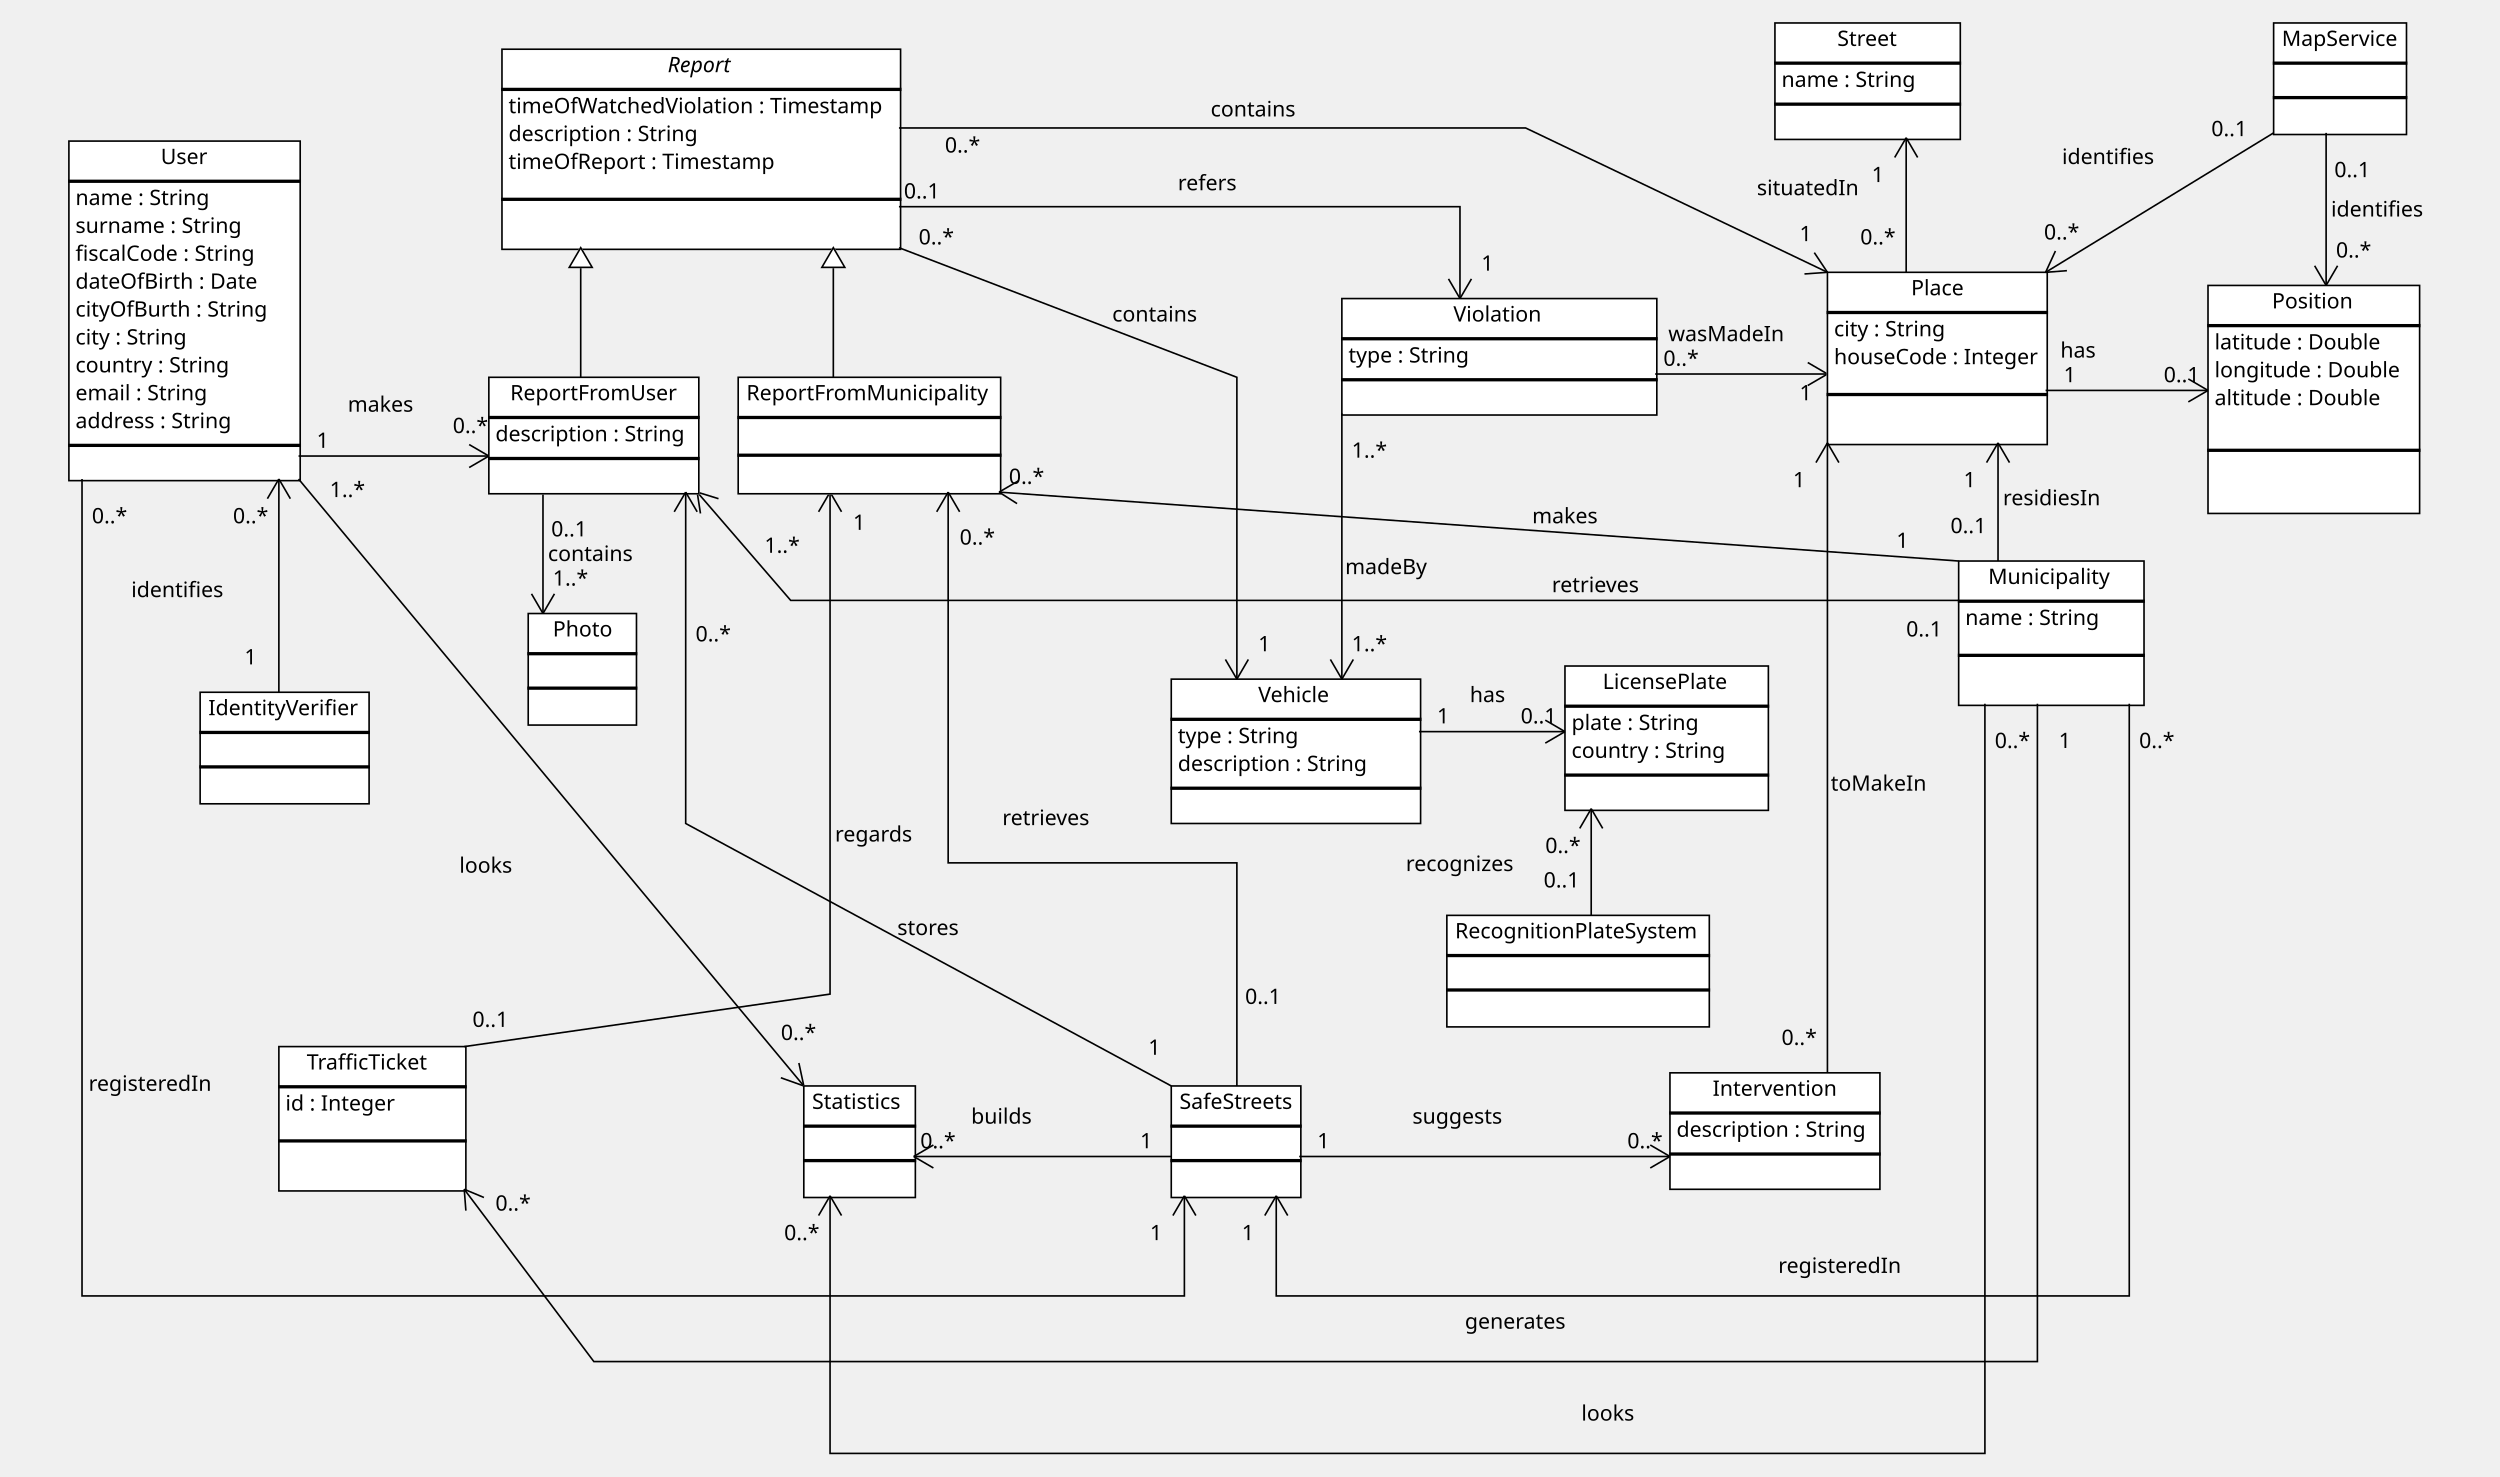
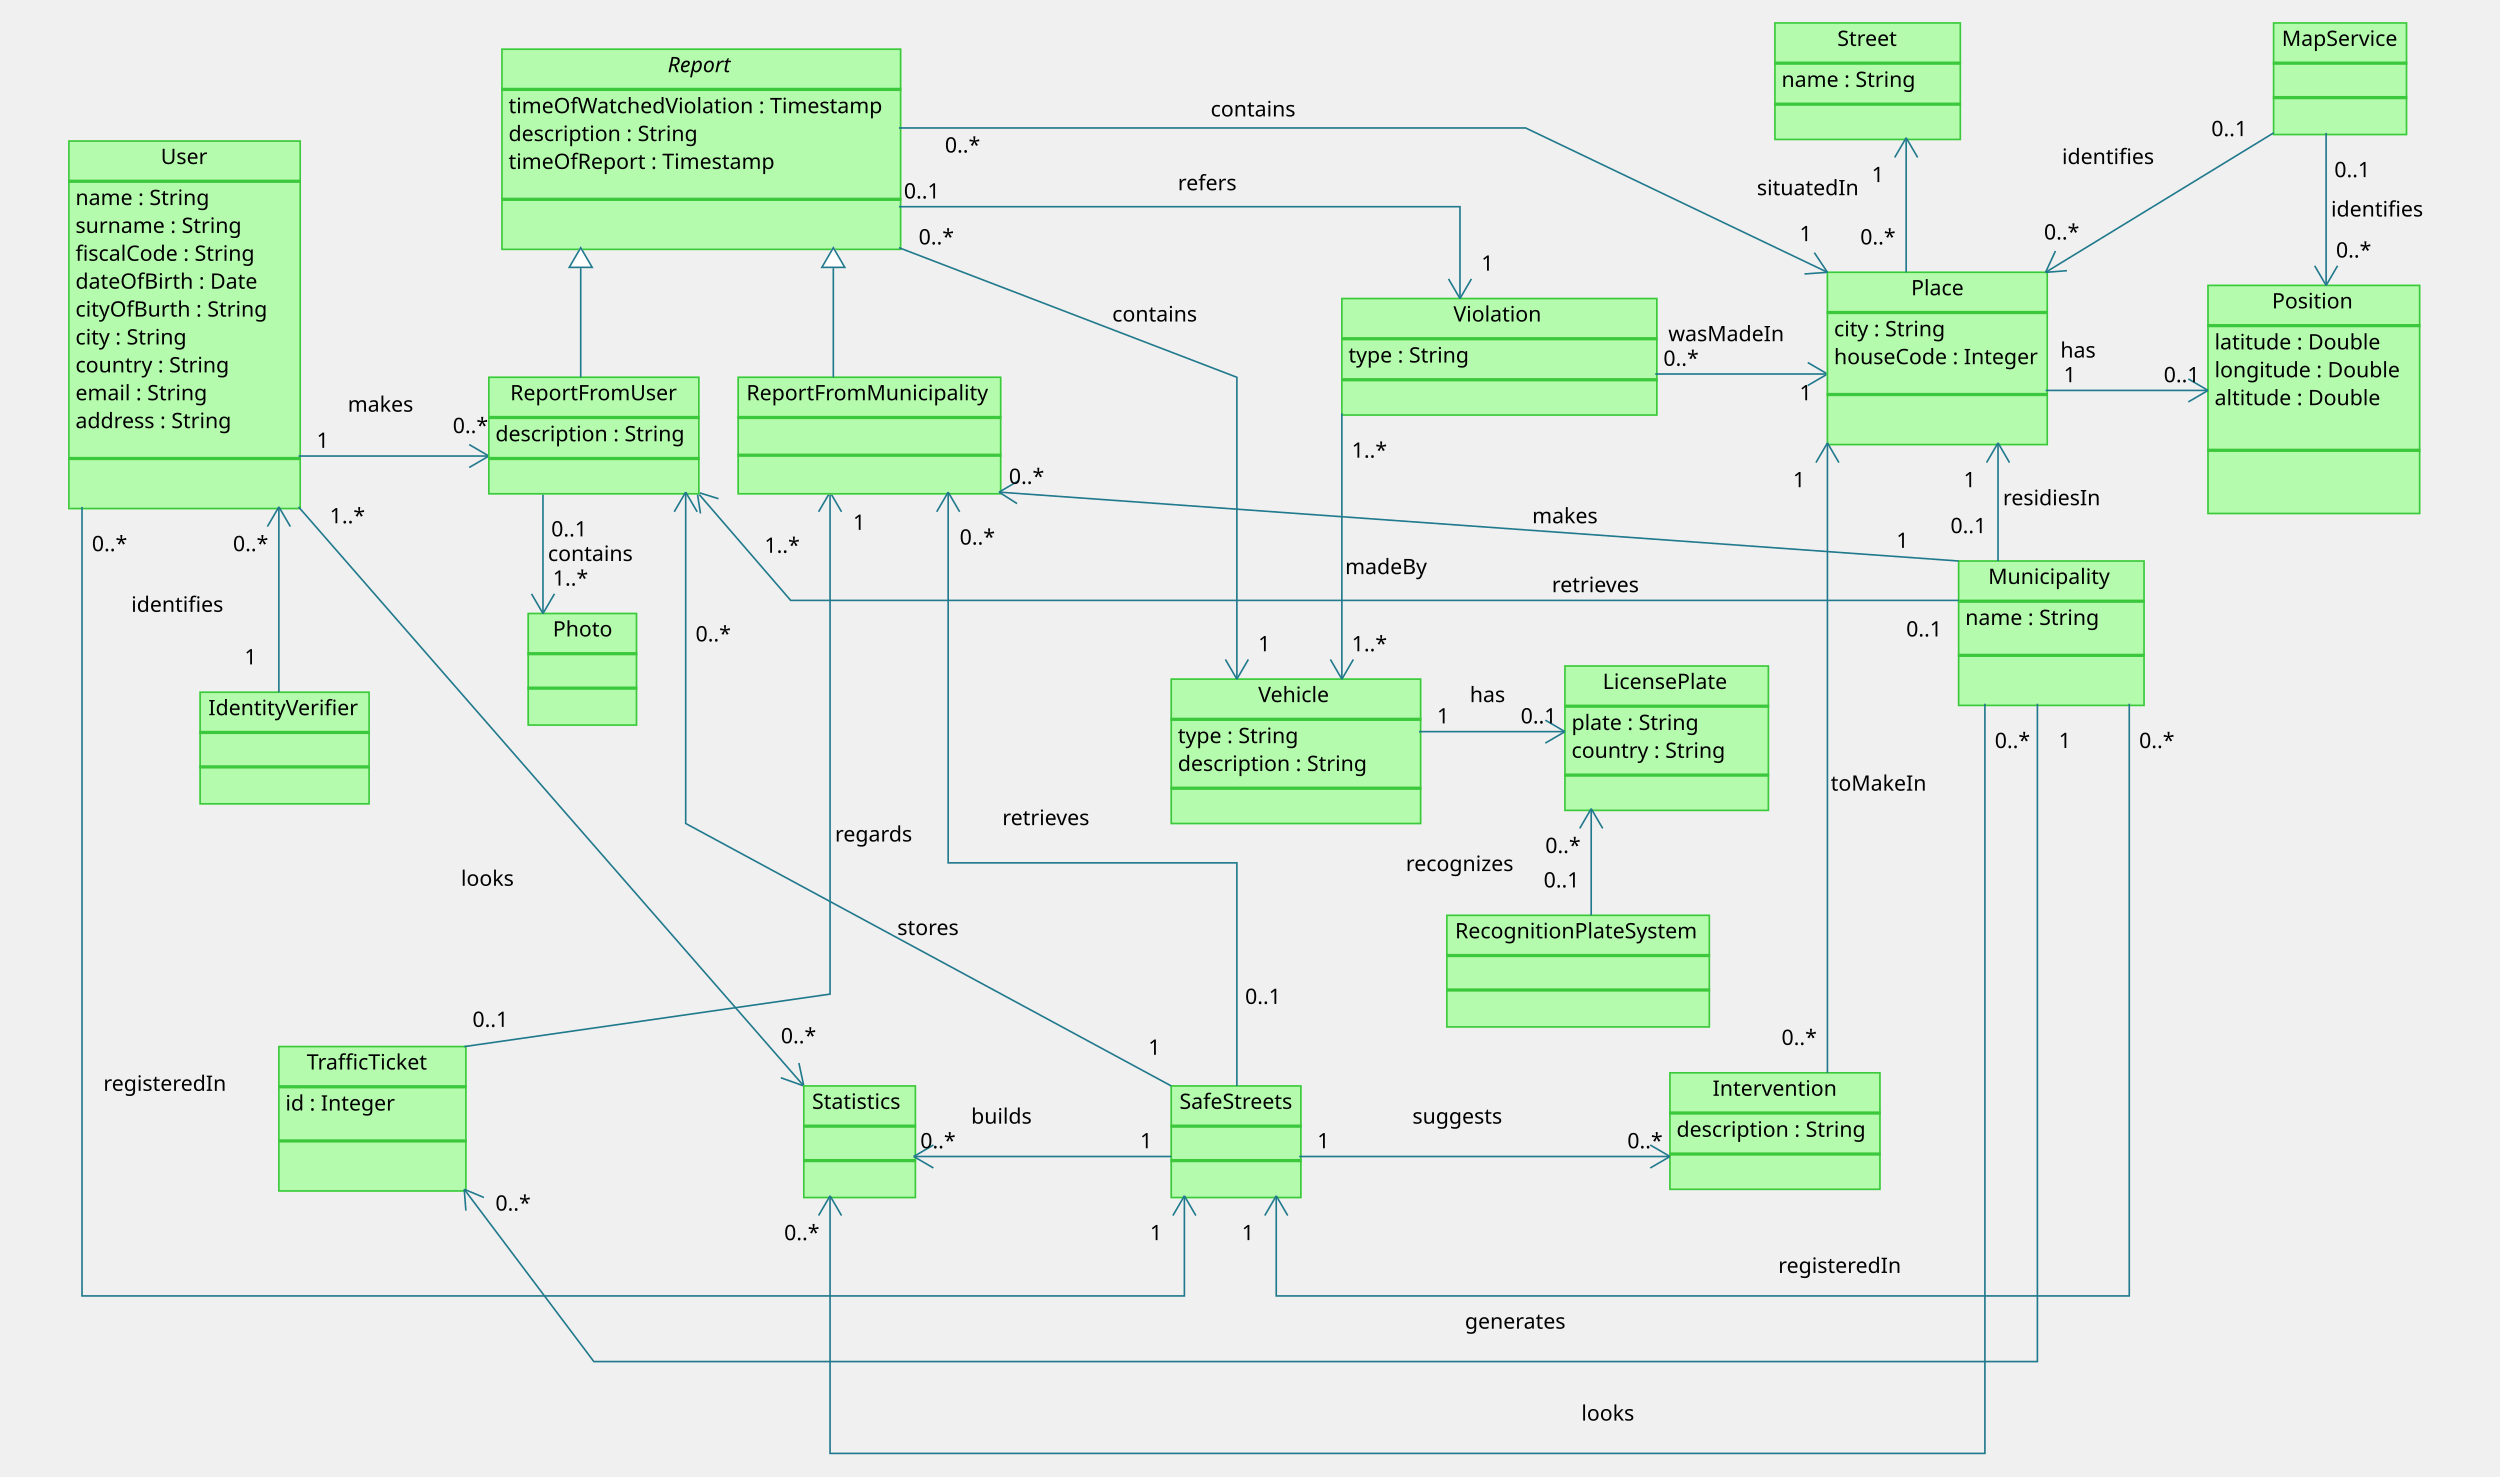
<svg xmlns="http://www.w3.org/2000/svg" height="900" version="1.1" width="1524">
-   <rect fill="#ffffff" height="207" stroke="#ffffff" stroke-width="1" width="141" x="42" y="86" />
-   <rect fill="none" height="207" stroke="#000000" stroke-width="1" width="141" x="42" y="86" />
+   <rect fill="#b5fbad" height="224" stroke="#b5fbad" stroke-width="1" width="141" x="42" y="86" />
+   <rect fill="none" height="224" stroke="#3cc83c" stroke-width="1" width="141" x="42" y="86" />
  <text font-family="Lucida Grande" font-size="13" x="98" y="100">
User</text>
-   <rect fill="#000000" height="1" stroke="#000000" stroke-width="1" width="141" x="42" y="110" />
+   <rect fill="#3cc83c" height="1" stroke="#3cc83c" stroke-width="1" width="141" x="42" y="110" />
  <text font-family="Lucida Grande" font-size="13" x="46" y="125">
name : String</text>
  <text font-family="Lucida Grande" font-size="13" x="46" y="142">
surname : String</text>
  <text font-family="Lucida Grande" font-size="13" x="46" y="159">
fiscalCode : String</text>
  <text font-family="Lucida Grande" font-size="13" x="46" y="176">
dateOfBirth : Date</text>
  <text font-family="Lucida Grande" font-size="13" x="46" y="193">
cityOfBurth : String</text>
  <text font-family="Lucida Grande" font-size="13" x="46" y="210">
city : String</text>
  <text font-family="Lucida Grande" font-size="13" x="46" y="227">
country : String</text>
  <text font-family="Lucida Grande" font-size="13" x="46" y="244">
email : String</text>
  <text font-family="Lucida Grande" font-size="13" x="46" y="261">
address : String</text>
-   <rect fill="#000000" height="1" stroke="#000000" stroke-width="1" width="141" x="42" y="271" />
-   <rect fill="#ffffff" height="71" stroke="#ffffff" stroke-width="1" width="192" x="818" y="182" />
-   <rect fill="none" height="71" stroke="#000000" stroke-width="1" width="192" x="818" y="182" />
+   <rect fill="#3cc83c" height="1" stroke="#3cc83c" stroke-width="1" width="141" x="42" y="279" />
+   <rect fill="#b5fbad" height="71" stroke="#b5fbad" stroke-width="1" width="192" x="818" y="182" />
+   <rect fill="none" height="71" stroke="#3cc83c" stroke-width="1" width="192" x="818" y="182" />
  <text font-family="Lucida Grande" font-size="13" x="886" y="196">
Violation</text>
-   <rect fill="#000000" height="1" stroke="#000000" stroke-width="1" width="192" x="818" y="206" />
+   <rect fill="#3cc83c" height="1" stroke="#3cc83c" stroke-width="1" width="192" x="818" y="206" />
  <text font-family="Lucida Grande" font-size="13" x="822" y="221">
type : String</text>
-   <rect fill="#000000" height="1" stroke="#000000" stroke-width="1" width="192" x="818" y="231" />
-   <rect fill="#ffffff" height="68" stroke="#ffffff" stroke-width="1" width="66" x="322" y="374" />
-   <rect fill="none" height="68" stroke="#000000" stroke-width="1" width="66" x="322" y="374" />
+   <rect fill="#3cc83c" height="1" stroke="#3cc83c" stroke-width="1" width="192" x="818" y="231" />
+   <rect fill="#b5fbad" height="68" stroke="#b5fbad" stroke-width="1" width="66" x="322" y="374" />
+   <rect fill="none" height="68" stroke="#3cc83c" stroke-width="1" width="66" x="322" y="374" />
  <text font-family="Lucida Grande" font-size="13" x="337" y="388">
Photo</text>
-   <rect fill="#000000" height="1" stroke="#000000" stroke-width="1" width="66" x="322" y="398" />
-   <rect fill="#000000" height="1" stroke="#000000" stroke-width="1" width="66" x="322" y="419" />
-   <rect fill="#ffffff" height="139" stroke="#ffffff" stroke-width="1" width="129" x="1346" y="174" />
-   <rect fill="none" height="139" stroke="#000000" stroke-width="1" width="129" x="1346" y="174" />
+   <rect fill="#3cc83c" height="1" stroke="#3cc83c" stroke-width="1" width="66" x="322" y="398" />
+   <rect fill="#3cc83c" height="1" stroke="#3cc83c" stroke-width="1" width="66" x="322" y="419" />
+   <rect fill="#b5fbad" height="139" stroke="#b5fbad" stroke-width="1" width="129" x="1346" y="174" />
+   <rect fill="none" height="139" stroke="#3cc83c" stroke-width="1" width="129" x="1346" y="174" />
  <text font-family="Lucida Grande" font-size="13" x="1385" y="188">
Position</text>
-   <rect fill="#000000" height="1" stroke="#000000" stroke-width="1" width="129" x="1346" y="198" />
+   <rect fill="#3cc83c" height="1" stroke="#3cc83c" stroke-width="1" width="129" x="1346" y="198" />
  <text font-family="Lucida Grande" font-size="13" x="1350" y="213">
latitude : Double</text>
  <text font-family="Lucida Grande" font-size="13" x="1350" y="230">
longitude : Double</text>
  <text font-family="Lucida Grande" font-size="13" x="1350" y="247">
altitude : Double</text>
-   <rect fill="#000000" height="1" stroke="#000000" stroke-width="1" width="129" x="1346" y="274" />
-   <polyline fill="none" points="1009,228 1114,228" stroke="#000000" stroke-width="1" />
-   <line fill="#000000" stroke="#000000" stroke-width="1" x1="1102" x2="1114" y1="235" y2="228" />
-   <line fill="#000000" stroke="#000000" stroke-width="1" x1="1102" x2="1114" y1="221" y2="228" />
+   <rect fill="#3cc83c" height="1" stroke="#3cc83c" stroke-width="1" width="129" x="1346" y="274" />
+   <polyline fill="none" points="1009,228 1114,228" stroke="#20798c" stroke-width="1" />
+   <line fill="#20798c" stroke="#20798c" stroke-width="1" x1="1102" x2="1114" y1="235" y2="228" />
+   <line fill="#20798c" stroke="#20798c" stroke-width="1" x1="1102" x2="1114" y1="221" y2="228" />
  <text font-family="Lucida Grande" font-size="13" x="1017" y="208">
wasMadeIn</text>
  <text font-family="Lucida Grande" font-size="13" x="1014" y="223">
0..*</text>
  <text font-family="Lucida Grande" font-size="13" x="1097" y="244">
1</text>
-   <rect fill="#ffffff" height="88" stroke="#ffffff" stroke-width="1" width="152" x="714" y="414" />
-   <rect fill="none" height="88" stroke="#000000" stroke-width="1" width="152" x="714" y="414" />
+   <rect fill="#b5fbad" height="88" stroke="#b5fbad" stroke-width="1" width="152" x="714" y="414" />
+   <rect fill="none" height="88" stroke="#3cc83c" stroke-width="1" width="152" x="714" y="414" />
  <text font-family="Lucida Grande" font-size="13" x="767" y="428">
Vehicle</text>
-   <rect fill="#000000" height="1" stroke="#000000" stroke-width="1" width="152" x="714" y="438" />
+   <rect fill="#3cc83c" height="1" stroke="#3cc83c" stroke-width="1" width="152" x="714" y="438" />
  <text font-family="Lucida Grande" font-size="13" x="718" y="453">
type : String</text>
  <text font-family="Lucida Grande" font-size="13" x="718" y="470">
description : String</text>
-   <rect fill="#000000" height="1" stroke="#000000" stroke-width="1" width="152" x="714" y="480" />
-   <rect fill="#ffffff" height="105" stroke="#ffffff" stroke-width="1" width="134" x="1114" y="166" />
-   <rect fill="none" height="105" stroke="#000000" stroke-width="1" width="134" x="1114" y="166" />
+   <rect fill="#3cc83c" height="1" stroke="#3cc83c" stroke-width="1" width="152" x="714" y="480" />
+   <rect fill="#b5fbad" height="105" stroke="#b5fbad" stroke-width="1" width="134" x="1114" y="166" />
+   <rect fill="none" height="105" stroke="#3cc83c" stroke-width="1" width="134" x="1114" y="166" />
  <text font-family="Lucida Grande" font-size="13" x="1165" y="180">
Place</text>
-   <rect fill="#000000" height="1" stroke="#000000" stroke-width="1" width="134" x="1114" y="190" />
+   <rect fill="#3cc83c" height="1" stroke="#3cc83c" stroke-width="1" width="134" x="1114" y="190" />
  <text font-family="Lucida Grande" font-size="13" x="1118" y="205">
city : String</text>
  <text font-family="Lucida Grande" font-size="13" x="1118" y="222">
houseCode : Integer</text>
-   <rect fill="#000000" height="1" stroke="#000000" stroke-width="1" width="134" x="1114" y="240" />
-   <polyline fill="none" points="1247,238 1346,238" stroke="#000000" stroke-width="1" />
-   <line fill="#000000" stroke="#000000" stroke-width="1" x1="1334" x2="1346" y1="245" y2="238" />
-   <line fill="#000000" stroke="#000000" stroke-width="1" x1="1334" x2="1346" y1="231" y2="238" />
+   <rect fill="#3cc83c" height="1" stroke="#3cc83c" stroke-width="1" width="134" x="1114" y="240" />
+   <polyline fill="none" points="1247,238 1346,238" stroke="#20798c" stroke-width="1" />
+   <line fill="#20798c" stroke="#20798c" stroke-width="1" x1="1334" x2="1346" y1="245" y2="238" />
+   <line fill="#20798c" stroke="#20798c" stroke-width="1" x1="1334" x2="1346" y1="231" y2="238" />
  <text font-family="Lucida Grande" font-size="13" x="1256" y="218">
has</text>
  <text font-family="Lucida Grande" font-size="13" x="1258" y="233">
1</text>
  <text font-family="Lucida Grande" font-size="13" x="1319" y="233">
0..1</text>
-   <polyline fill="none" points="818,252 818,414" stroke="#000000" stroke-width="1" />
-   <line fill="#000000" stroke="#000000" stroke-width="1" x1="811" x2="818" y1="402" y2="414" />
-   <line fill="#000000" stroke="#000000" stroke-width="1" x1="825" x2="818" y1="402" y2="414" />
+   <polyline fill="none" points="818,252 818,414" stroke="#20798c" stroke-width="1" />
+   <line fill="#20798c" stroke="#20798c" stroke-width="1" x1="811" x2="818" y1="402" y2="414" />
+   <line fill="#20798c" stroke="#20798c" stroke-width="1" x1="825" x2="818" y1="402" y2="414" />
  <text font-family="Lucida Grande" font-size="13" x="820" y="350">
madeBy</text>
  <text font-family="Lucida Grande" font-size="13" x="824" y="279">
1..*</text>
  <text font-family="Lucida Grande" font-size="13" x="824" y="397">
1..*</text>
-   <rect fill="#ffffff" height="88" stroke="#ffffff" stroke-width="1" width="124" x="954" y="406" />
-   <rect fill="none" height="88" stroke="#000000" stroke-width="1" width="124" x="954" y="406" />
+   <rect fill="#b5fbad" height="88" stroke="#b5fbad" stroke-width="1" width="124" x="954" y="406" />
+   <rect fill="none" height="88" stroke="#3cc83c" stroke-width="1" width="124" x="954" y="406" />
  <text font-family="Lucida Grande" font-size="13" x="977" y="420">
LicensePlate</text>
-   <rect fill="#000000" height="1" stroke="#000000" stroke-width="1" width="124" x="954" y="430" />
+   <rect fill="#3cc83c" height="1" stroke="#3cc83c" stroke-width="1" width="124" x="954" y="430" />
  <text font-family="Lucida Grande" font-size="13" x="958" y="445">
plate : String</text>
  <text font-family="Lucida Grande" font-size="13" x="958" y="462">
country : String</text>
-   <rect fill="#000000" height="1" stroke="#000000" stroke-width="1" width="124" x="954" y="472" />
-   <polyline fill="none" points="865,446 954,446" stroke="#000000" stroke-width="1" />
-   <line fill="#000000" stroke="#000000" stroke-width="1" x1="942" x2="954" y1="453" y2="446" />
-   <line fill="#000000" stroke="#000000" stroke-width="1" x1="942" x2="954" y1="439" y2="446" />
+   <rect fill="#3cc83c" height="1" stroke="#3cc83c" stroke-width="1" width="124" x="954" y="472" />
+   <polyline fill="none" points="865,446 954,446" stroke="#20798c" stroke-width="1" />
+   <line fill="#20798c" stroke="#20798c" stroke-width="1" x1="942" x2="954" y1="453" y2="446" />
+   <line fill="#20798c" stroke="#20798c" stroke-width="1" x1="942" x2="954" y1="439" y2="446" />
  <text font-family="Lucida Grande" font-size="13" x="896" y="428">
has</text>
  <text font-family="Lucida Grande" font-size="13" x="876" y="441">
1</text>
  <text font-family="Lucida Grande" font-size="13" x="927" y="441">
0..1</text>
-   <rect fill="#ffffff" height="71" stroke="#ffffff" stroke-width="1" width="113" x="1082" y="14" />
-   <rect fill="none" height="71" stroke="#000000" stroke-width="1" width="113" x="1082" y="14" />
+   <rect fill="#b5fbad" height="71" stroke="#b5fbad" stroke-width="1" width="113" x="1082" y="14" />
+   <rect fill="none" height="71" stroke="#3cc83c" stroke-width="1" width="113" x="1082" y="14" />
  <text font-family="Lucida Grande" font-size="13" x="1120" y="28">
Street</text>
-   <rect fill="#000000" height="1" stroke="#000000" stroke-width="1" width="113" x="1082" y="38" />
+   <rect fill="#3cc83c" height="1" stroke="#3cc83c" stroke-width="1" width="113" x="1082" y="38" />
  <text font-family="Lucida Grande" font-size="13" x="1086" y="53">
name : String</text>
-   <rect fill="#000000" height="1" stroke="#000000" stroke-width="1" width="113" x="1082" y="63" />
-   <polyline fill="none" points="1162,166 1162,84" stroke="#000000" stroke-width="1" />
-   <line fill="#000000" stroke="#000000" stroke-width="1" x1="1169" x2="1162" y1="96" y2="84" />
-   <line fill="#000000" stroke="#000000" stroke-width="1" x1="1155" x2="1162" y1="96" y2="84" />
+   <rect fill="#3cc83c" height="1" stroke="#3cc83c" stroke-width="1" width="113" x="1082" y="63" />
+   <polyline fill="none" points="1162,166 1162,84" stroke="#20798c" stroke-width="1" />
+   <line fill="#20798c" stroke="#20798c" stroke-width="1" x1="1169" x2="1162" y1="96" y2="84" />
+   <line fill="#20798c" stroke="#20798c" stroke-width="1" x1="1155" x2="1162" y1="96" y2="84" />
  <text font-family="Lucida Grande" font-size="13" x="1071" y="119">
situatedIn</text>
  <text font-family="Lucida Grande" font-size="13" x="1134" y="149">
0..*</text>
  <text font-family="Lucida Grande" font-size="13" x="1141" y="111">
1</text>
-   <polyline fill="none" points="490,662 182,292" stroke="#000000" stroke-width="1" />
-   <line fill="#000000" stroke="#000000" stroke-width="1" x1="476" x2="490" y1="657" y2="662" />
-   <line fill="#000000" stroke="#000000" stroke-width="1" x1="487" x2="490" y1="648" y2="662" />
-   <text font-family="Lucida Grande" font-size="13" x="280" y="532">
+   <polyline fill="none" points="490,662 182,309" stroke="#20798c" stroke-width="1" />
+   <line fill="#20798c" stroke="#20798c" stroke-width="1" x1="476" x2="490" y1="657" y2="662" />
+   <line fill="#20798c" stroke="#20798c" stroke-width="1" x1="487" x2="490" y1="648" y2="662" />
+   <text font-family="Lucida Grande" font-size="13" x="281" y="540">
looks</text>
-   <text font-family="Lucida Grande" font-size="13" x="476" y="634">
- 0..*</text>
-   <text font-family="Lucida Grande" font-size="13" x="201" y="303">
+   <text font-family="Lucida Grande" font-size="13" x="476" y="636">
+ 0..*</text>
+   <text font-family="Lucida Grande" font-size="13" x="201" y="319">
1..*</text>
-   <rect fill="#ffffff" height="88" stroke="#ffffff" stroke-width="1" width="113" x="1194" y="342" />
-   <rect fill="none" height="88" stroke="#000000" stroke-width="1" width="113" x="1194" y="342" />
+   <rect fill="#b5fbad" height="88" stroke="#b5fbad" stroke-width="1" width="113" x="1194" y="342" />
+   <rect fill="none" height="88" stroke="#3cc83c" stroke-width="1" width="113" x="1194" y="342" />
  <text font-family="Lucida Grande" font-size="13" x="1212" y="356">
Municipality</text>
-   <rect fill="#000000" height="1" stroke="#000000" stroke-width="1" width="113" x="1194" y="366" />
+   <rect fill="#3cc83c" height="1" stroke="#3cc83c" stroke-width="1" width="113" x="1194" y="366" />
  <text font-family="Lucida Grande" font-size="13" x="1198" y="381">
name : String</text>
-   <rect fill="#000000" height="1" stroke="#000000" stroke-width="1" width="113" x="1194" y="399" />
-   <polyline fill="none" points="1218,342 1218,270" stroke="#000000" stroke-width="1" />
-   <line fill="#000000" stroke="#000000" stroke-width="1" x1="1225" x2="1218" y1="282" y2="270" />
-   <line fill="#000000" stroke="#000000" stroke-width="1" x1="1211" x2="1218" y1="282" y2="270" />
+   <rect fill="#3cc83c" height="1" stroke="#3cc83c" stroke-width="1" width="113" x="1194" y="399" />
+   <polyline fill="none" points="1218,342 1218,270" stroke="#20798c" stroke-width="1" />
+   <line fill="#20798c" stroke="#20798c" stroke-width="1" x1="1225" x2="1218" y1="282" y2="270" />
+   <line fill="#20798c" stroke="#20798c" stroke-width="1" x1="1211" x2="1218" y1="282" y2="270" />
  <text font-family="Lucida Grande" font-size="13" x="1221" y="308">
residiesIn</text>
  <text font-family="Lucida Grande" font-size="13" x="1189" y="325">
0..1</text>
  <text font-family="Lucida Grande" font-size="13" x="1197" y="297">
1</text>
-   <rect fill="#ffffff" height="68" stroke="#ffffff" stroke-width="1" width="79" x="714" y="662" />
-   <rect fill="none" height="68" stroke="#000000" stroke-width="1" width="79" x="714" y="662" />
+   <rect fill="#b5fbad" height="68" stroke="#b5fbad" stroke-width="1" width="79" x="714" y="662" />
+   <rect fill="none" height="68" stroke="#3cc83c" stroke-width="1" width="79" x="714" y="662" />
  <text font-family="Lucida Grande" font-size="13" x="719" y="676">
SafeStreets</text>
-   <rect fill="#000000" height="1" stroke="#000000" stroke-width="1" width="79" x="714" y="686" />
-   <rect fill="#000000" height="1" stroke="#000000" stroke-width="1" width="79" x="714" y="707" />
-   <rect fill="#ffffff" height="71" stroke="#ffffff" stroke-width="1" width="128" x="1018" y="654" />
-   <rect fill="none" height="71" stroke="#000000" stroke-width="1" width="128" x="1018" y="654" />
+   <rect fill="#3cc83c" height="1" stroke="#3cc83c" stroke-width="1" width="79" x="714" y="686" />
+   <rect fill="#3cc83c" height="1" stroke="#3cc83c" stroke-width="1" width="79" x="714" y="707" />
+   <rect fill="#b5fbad" height="71" stroke="#b5fbad" stroke-width="1" width="128" x="1018" y="654" />
+   <rect fill="none" height="71" stroke="#3cc83c" stroke-width="1" width="128" x="1018" y="654" />
  <text font-family="Lucida Grande" font-size="13" x="1044" y="668">
Intervention</text>
-   <rect fill="#000000" height="1" stroke="#000000" stroke-width="1" width="128" x="1018" y="678" />
+   <rect fill="#3cc83c" height="1" stroke="#3cc83c" stroke-width="1" width="128" x="1018" y="678" />
  <text font-family="Lucida Grande" font-size="13" x="1022" y="693">
description : String</text>
-   <rect fill="#000000" height="1" stroke="#000000" stroke-width="1" width="128" x="1018" y="703" />
-   <polyline fill="none" points="1114,654 1114,270" stroke="#000000" stroke-width="1" />
-   <line fill="#000000" stroke="#000000" stroke-width="1" x1="1121" x2="1114" y1="282" y2="270" />
-   <line fill="#000000" stroke="#000000" stroke-width="1" x1="1107" x2="1114" y1="282" y2="270" />
+   <rect fill="#3cc83c" height="1" stroke="#3cc83c" stroke-width="1" width="128" x="1018" y="703" />
+   <polyline fill="none" points="1114,654 1114,270" stroke="#20798c" stroke-width="1" />
+   <line fill="#20798c" stroke="#20798c" stroke-width="1" x1="1121" x2="1114" y1="282" y2="270" />
+   <line fill="#20798c" stroke="#20798c" stroke-width="1" x1="1107" x2="1114" y1="282" y2="270" />
  <text font-family="Lucida Grande" font-size="13" x="1116" y="482">
toMakeIn</text>
  <text font-family="Lucida Grande" font-size="13" x="1086" y="637">
0..*</text>
  <text font-family="Lucida Grande" font-size="13" x="1093" y="297">
1</text>
-   <polyline fill="none" points="792,705 1018,705" stroke="#000000" stroke-width="1" />
-   <line fill="#000000" stroke="#000000" stroke-width="1" x1="1006" x2="1018" y1="712" y2="705" />
-   <line fill="#000000" stroke="#000000" stroke-width="1" x1="1006" x2="1018" y1="698" y2="705" />
+   <polyline fill="none" points="792,705 1018,705" stroke="#20798c" stroke-width="1" />
+   <line fill="#20798c" stroke="#20798c" stroke-width="1" x1="1006" x2="1018" y1="712" y2="705" />
+   <line fill="#20798c" stroke="#20798c" stroke-width="1" x1="1006" x2="1018" y1="698" y2="705" />
  <text font-family="Lucida Grande" font-size="13" x="861" y="685">
suggests</text>
  <text font-family="Lucida Grande" font-size="13" x="803" y="700">
1</text>
  <text font-family="Lucida Grande" font-size="13" x="992" y="700">
0..*</text>
-   <rect fill="#ffffff" height="88" stroke="#ffffff" stroke-width="1" width="114" x="170" y="638" />
-   <rect fill="none" height="88" stroke="#000000" stroke-width="1" width="114" x="170" y="638" />
+   <rect fill="#b5fbad" height="88" stroke="#b5fbad" stroke-width="1" width="114" x="170" y="638" />
+   <rect fill="none" height="88" stroke="#3cc83c" stroke-width="1" width="114" x="170" y="638" />
  <text font-family="Lucida Grande" font-size="13" x="187" y="652">
TrafficTicket</text>
-   <rect fill="#000000" height="1" stroke="#000000" stroke-width="1" width="114" x="170" y="662" />
+   <rect fill="#3cc83c" height="1" stroke="#3cc83c" stroke-width="1" width="114" x="170" y="662" />
  <text font-family="Lucida Grande" font-size="13" x="174" y="677">
id : Integer</text>
-   <rect fill="#000000" height="1" stroke="#000000" stroke-width="1" width="114" x="170" y="695" />
-   <polyline fill="none" points="1242,429 1242,830 362,830 283,725" stroke="#000000" stroke-width="1" />
-   <line fill="#000000" stroke="#000000" stroke-width="1" x1="295" x2="283" y1="730" y2="725" />
-   <line fill="#000000" stroke="#000000" stroke-width="1" x1="284" x2="283" y1="738" y2="725" />
+   <rect fill="#3cc83c" height="1" stroke="#3cc83c" stroke-width="1" width="114" x="170" y="695" />
+   <polyline fill="none" points="1242,429 1242,830 362,830 283,725" stroke="#20798c" stroke-width="1" />
+   <line fill="#20798c" stroke="#20798c" stroke-width="1" x1="295" x2="283" y1="730" y2="725" />
+   <line fill="#20798c" stroke="#20798c" stroke-width="1" x1="284" x2="283" y1="738" y2="725" />
  <text font-family="Lucida Grande" font-size="13" x="893" y="810">
generates</text>
  <text font-family="Lucida Grande" font-size="13" x="1255" y="456">
1</text>
  <text font-family="Lucida Grande" font-size="13" x="302" y="738">
0..*</text>
-   <polyline fill="none" points="283,638 506,606 506,300" stroke="#000000" stroke-width="1" />
-   <line fill="#000000" stroke="#000000" stroke-width="1" x1="513" x2="506" y1="312" y2="300" />
-   <line fill="#000000" stroke="#000000" stroke-width="1" x1="499" x2="506" y1="312" y2="300" />
+   <polyline fill="none" points="283,638 506,606 506,300" stroke="#20798c" stroke-width="1" />
+   <line fill="#20798c" stroke="#20798c" stroke-width="1" x1="513" x2="506" y1="312" y2="300" />
+   <line fill="#20798c" stroke="#20798c" stroke-width="1" x1="499" x2="506" y1="312" y2="300" />
  <text font-family="Lucida Grande" font-size="13" x="509" y="513">
regards</text>
  <text font-family="Lucida Grande" font-size="13" x="288" y="626">
0..1</text>
  <text font-family="Lucida Grande" font-size="13" x="520" y="323">
1</text>
-   <rect fill="#ffffff" height="68" stroke="#ffffff" stroke-width="1" width="68" x="490" y="662" />
-   <rect fill="none" height="68" stroke="#000000" stroke-width="1" width="68" x="490" y="662" />
+   <rect fill="#b5fbad" height="68" stroke="#b5fbad" stroke-width="1" width="68" x="490" y="662" />
+   <rect fill="none" height="68" stroke="#3cc83c" stroke-width="1" width="68" x="490" y="662" />
  <text font-family="Lucida Grande" font-size="13" x="495" y="676">
Statistics</text>
-   <rect fill="#000000" height="1" stroke="#000000" stroke-width="1" width="68" x="490" y="686" />
-   <rect fill="#000000" height="1" stroke="#000000" stroke-width="1" width="68" x="490" y="707" />
-   <polyline fill="none" points="714,705 557,705" stroke="#000000" stroke-width="1" />
-   <line fill="#000000" stroke="#000000" stroke-width="1" x1="569" x2="557" y1="698" y2="705" />
-   <line fill="#000000" stroke="#000000" stroke-width="1" x1="569" x2="557" y1="712" y2="705" />
+   <rect fill="#3cc83c" height="1" stroke="#3cc83c" stroke-width="1" width="68" x="490" y="686" />
+   <rect fill="#3cc83c" height="1" stroke="#3cc83c" stroke-width="1" width="68" x="490" y="707" />
+   <polyline fill="none" points="714,705 557,705" stroke="#20798c" stroke-width="1" />
+   <line fill="#20798c" stroke="#20798c" stroke-width="1" x1="569" x2="557" y1="698" y2="705" />
+   <line fill="#20798c" stroke="#20798c" stroke-width="1" x1="569" x2="557" y1="712" y2="705" />
  <text font-family="Lucida Grande" font-size="13" x="592" y="685">
builds</text>
  <text font-family="Lucida Grande" font-size="13" x="695" y="700">
1</text>
  <text font-family="Lucida Grande" font-size="13" x="561" y="700">
0..*</text>
-   <polyline fill="none" points="1194,366 482,366 425,300" stroke="#000000" stroke-width="1" />
-   <line fill="#000000" stroke="#000000" stroke-width="1" x1="438" x2="425" y1="304" y2="300" />
-   <line fill="#000000" stroke="#000000" stroke-width="1" x1="427" x2="425" y1="313" y2="300" />
+   <polyline fill="none" points="1194,366 482,366 425,300" stroke="#20798c" stroke-width="1" />
+   <line fill="#20798c" stroke="#20798c" stroke-width="1" x1="438" x2="425" y1="304" y2="300" />
+   <line fill="#20798c" stroke="#20798c" stroke-width="1" x1="427" x2="425" y1="313" y2="300" />
  <text font-family="Lucida Grande" font-size="13" x="946" y="361">
retrieves</text>
  <text font-family="Lucida Grande" font-size="13" x="1162" y="388">
0..1</text>
  <text font-family="Lucida Grande" font-size="13" x="466" y="337">
1..*</text>
-   <rect fill="#ffffff" height="68" stroke="#ffffff" stroke-width="1" width="160" x="882" y="558" />
-   <rect fill="none" height="68" stroke="#000000" stroke-width="1" width="160" x="882" y="558" />
+   <rect fill="#b5fbad" height="68" stroke="#b5fbad" stroke-width="1" width="160" x="882" y="558" />
+   <rect fill="none" height="68" stroke="#3cc83c" stroke-width="1" width="160" x="882" y="558" />
  <text font-family="Lucida Grande" font-size="13" x="887" y="572">
RecognitionPlateSystem</text>
-   <rect fill="#000000" height="1" stroke="#000000" stroke-width="1" width="160" x="882" y="582" />
-   <rect fill="#000000" height="1" stroke="#000000" stroke-width="1" width="160" x="882" y="603" />
-   <polyline fill="none" points="970,558 970,493" stroke="#000000" stroke-width="1" />
-   <line fill="#000000" stroke="#000000" stroke-width="1" x1="977" x2="970" y1="505" y2="493" />
-   <line fill="#000000" stroke="#000000" stroke-width="1" x1="963" x2="970" y1="505" y2="493" />
+   <rect fill="#3cc83c" height="1" stroke="#3cc83c" stroke-width="1" width="160" x="882" y="582" />
+   <rect fill="#3cc83c" height="1" stroke="#3cc83c" stroke-width="1" width="160" x="882" y="603" />
+   <polyline fill="none" points="970,558 970,493" stroke="#20798c" stroke-width="1" />
+   <line fill="#20798c" stroke="#20798c" stroke-width="1" x1="977" x2="970" y1="505" y2="493" />
+   <line fill="#20798c" stroke="#20798c" stroke-width="1" x1="963" x2="970" y1="505" y2="493" />
  <text font-family="Lucida Grande" font-size="13" x="857" y="531">
recognizes</text>
  <text font-family="Lucida Grande" font-size="13" x="941" y="541">
0..1</text>
  <text font-family="Lucida Grande" font-size="13" x="942" y="520">
0..*</text>
-   <rect fill="#ffffff" height="68" stroke="#ffffff" stroke-width="1" width="81" x="1386" y="14" />
-   <rect fill="none" height="68" stroke="#000000" stroke-width="1" width="81" x="1386" y="14" />
+   <rect fill="#b5fbad" height="68" stroke="#b5fbad" stroke-width="1" width="81" x="1386" y="14" />
+   <rect fill="none" height="68" stroke="#3cc83c" stroke-width="1" width="81" x="1386" y="14" />
  <text font-family="Lucida Grande" font-size="13" x="1391" y="28">
MapService</text>
-   <rect fill="#000000" height="1" stroke="#000000" stroke-width="1" width="81" x="1386" y="38" />
-   <rect fill="#000000" height="1" stroke="#000000" stroke-width="1" width="81" x="1386" y="59" />
-   <polyline fill="none" points="1418,81 1418,174" stroke="#000000" stroke-width="1" />
-   <line fill="#000000" stroke="#000000" stroke-width="1" x1="1411" x2="1418" y1="162" y2="174" />
-   <line fill="#000000" stroke="#000000" stroke-width="1" x1="1425" x2="1418" y1="162" y2="174" />
+   <rect fill="#3cc83c" height="1" stroke="#3cc83c" stroke-width="1" width="81" x="1386" y="38" />
+   <rect fill="#3cc83c" height="1" stroke="#3cc83c" stroke-width="1" width="81" x="1386" y="59" />
+   <polyline fill="none" points="1418,81 1418,174" stroke="#20798c" stroke-width="1" />
+   <line fill="#20798c" stroke="#20798c" stroke-width="1" x1="1411" x2="1418" y1="162" y2="174" />
+   <line fill="#20798c" stroke="#20798c" stroke-width="1" x1="1425" x2="1418" y1="162" y2="174" />
  <text font-family="Lucida Grande" font-size="13" x="1421" y="132">
identifies</text>
  <text font-family="Lucida Grande" font-size="13" x="1423" y="108">
0..1</text>
  <text font-family="Lucida Grande" font-size="13" x="1424" y="157">
0..*</text>
-   <polyline fill="none" points="1386,81 1247,166" stroke="#000000" stroke-width="1" />
-   <line fill="#000000" stroke="#000000" stroke-width="1" x1="1253" x2="1247" y1="153" y2="166" />
-   <line fill="#000000" stroke="#000000" stroke-width="1" x1="1260" x2="1247" y1="165" y2="166" />
+   <polyline fill="none" points="1386,81 1247,166" stroke="#20798c" stroke-width="1" />
+   <line fill="#20798c" stroke="#20798c" stroke-width="1" x1="1253" x2="1247" y1="153" y2="166" />
+   <line fill="#20798c" stroke="#20798c" stroke-width="1" x1="1260" x2="1247" y1="165" y2="166" />
  <text font-family="Lucida Grande" font-size="13" x="1257" y="100">
identifies</text>
  <text font-family="Lucida Grande" font-size="13" x="1348" y="83">
0..1</text>
  <text font-family="Lucida Grande" font-size="13" x="1246" y="146">
0..*</text>
-   <rect fill="#ffffff" height="68" stroke="#ffffff" stroke-width="1" width="103" x="122" y="422" />
-   <rect fill="none" height="68" stroke="#000000" stroke-width="1" width="103" x="122" y="422" />
+   <rect fill="#b5fbad" height="68" stroke="#b5fbad" stroke-width="1" width="103" x="122" y="422" />
+   <rect fill="none" height="68" stroke="#3cc83c" stroke-width="1" width="103" x="122" y="422" />
  <text font-family="Lucida Grande" font-size="13" x="127" y="436">
IdentityVerifier</text>
-   <rect fill="#000000" height="1" stroke="#000000" stroke-width="1" width="103" x="122" y="446" />
-   <rect fill="#000000" height="1" stroke="#000000" stroke-width="1" width="103" x="122" y="467" />
-   <polyline fill="none" points="170,422 170,292" stroke="#000000" stroke-width="1" />
-   <line fill="#000000" stroke="#000000" stroke-width="1" x1="177" x2="170" y1="304" y2="292" />
-   <line fill="#000000" stroke="#000000" stroke-width="1" x1="163" x2="170" y1="304" y2="292" />
-   <text font-family="Lucida Grande" font-size="13" x="80" y="364">
+   <rect fill="#3cc83c" height="1" stroke="#3cc83c" stroke-width="1" width="103" x="122" y="446" />
+   <rect fill="#3cc83c" height="1" stroke="#3cc83c" stroke-width="1" width="103" x="122" y="467" />
+   <polyline fill="none" points="170,422 170,309" stroke="#20798c" stroke-width="1" />
+   <line fill="#20798c" stroke="#20798c" stroke-width="1" x1="177" x2="170" y1="321" y2="309" />
+   <line fill="#20798c" stroke="#20798c" stroke-width="1" x1="163" x2="170" y1="321" y2="309" />
+   <text font-family="Lucida Grande" font-size="13" x="80" y="373">
identifies</text>
  <text font-family="Lucida Grande" font-size="13" x="149" y="405">
1</text>
-   <text font-family="Lucida Grande" font-size="13" x="142" y="319">
- 0..*</text>
-   <polyline fill="none" points="182,278 298,278" stroke="#000000" stroke-width="1" />
-   <line fill="#000000" stroke="#000000" stroke-width="1" x1="286" x2="298" y1="285" y2="278" />
-   <line fill="#000000" stroke="#000000" stroke-width="1" x1="286" x2="298" y1="271" y2="278" />
+   <text font-family="Lucida Grande" font-size="13" x="142" y="336">
+ 0..*</text>
+   <polyline fill="none" points="182,278 298,278" stroke="#20798c" stroke-width="1" />
+   <line fill="#20798c" stroke="#20798c" stroke-width="1" x1="286" x2="298" y1="285" y2="278" />
+   <line fill="#20798c" stroke="#20798c" stroke-width="1" x1="286" x2="298" y1="271" y2="278" />
  <text font-family="Lucida Grande" font-size="13" x="212" y="251">
makes</text>
  <text font-family="Lucida Grande" font-size="13" x="193" y="273">
1</text>
  <text font-family="Lucida Grande" font-size="13" x="276" y="264">
0..*</text>
-   <rect fill="#ffffff" height="122" stroke="#ffffff" stroke-width="1" width="243" x="306" y="30" />
-   <rect fill="none" height="122" stroke="#000000" stroke-width="1" width="243" x="306" y="30" />
+   <rect fill="#b5fbad" height="122" stroke="#b5fbad" stroke-width="1" width="243" x="306" y="30" />
+   <rect fill="none" height="122" stroke="#3cc83c" stroke-width="1" width="243" x="306" y="30" />
  <text font-family="Lucida Grande" font-size="13" font-style="italic" x="407" y="44">
Report</text>
-   <rect fill="#000000" height="1" stroke="#000000" stroke-width="1" width="243" x="306" y="54" />
+   <rect fill="#3cc83c" height="1" stroke="#3cc83c" stroke-width="1" width="243" x="306" y="54" />
  <text font-family="Lucida Grande" font-size="13" x="310" y="69">
timeOfWatchedViolation : Timestamp</text>
  <text font-family="Lucida Grande" font-size="13" x="310" y="86">
description : String</text>
  <text font-family="Lucida Grande" font-size="13" x="310" y="103">
timeOfReport : Timestamp</text>
-   <rect fill="#000000" height="1" stroke="#000000" stroke-width="1" width="243" x="306" y="121" />
-   <polyline fill="none" points="548,126 890,126 890,182" stroke="#000000" stroke-width="1" />
-   <line fill="#000000" stroke="#000000" stroke-width="1" x1="883" x2="890" y1="170" y2="182" />
-   <line fill="#000000" stroke="#000000" stroke-width="1" x1="897" x2="890" y1="170" y2="182" />
+   <rect fill="#3cc83c" height="1" stroke="#3cc83c" stroke-width="1" width="243" x="306" y="121" />
+   <polyline fill="none" points="548,126 890,126 890,182" stroke="#20798c" stroke-width="1" />
+   <line fill="#20798c" stroke="#20798c" stroke-width="1" x1="883" x2="890" y1="170" y2="182" />
+   <line fill="#20798c" stroke="#20798c" stroke-width="1" x1="897" x2="890" y1="170" y2="182" />
  <text font-family="Lucida Grande" font-size="13" x="718" y="116">
refers</text>
  <text font-family="Lucida Grande" font-size="13" x="551" y="121">
0..1</text>
  <text font-family="Lucida Grande" font-size="13" x="903" y="165">
1</text>
-   <polyline fill="none" points="548,151 754,230 754,414" stroke="#000000" stroke-width="1" />
-   <line fill="#000000" stroke="#000000" stroke-width="1" x1="747" x2="754" y1="402" y2="414" />
-   <line fill="#000000" stroke="#000000" stroke-width="1" x1="761" x2="754" y1="402" y2="414" />
+   <polyline fill="none" points="548,151 754,230 754,414" stroke="#20798c" stroke-width="1" />
+   <line fill="#20798c" stroke="#20798c" stroke-width="1" x1="747" x2="754" y1="402" y2="414" />
+   <line fill="#20798c" stroke="#20798c" stroke-width="1" x1="761" x2="754" y1="402" y2="414" />
  <text font-family="Lucida Grande" font-size="13" x="678" y="196">
contains</text>
  <text font-family="Lucida Grande" font-size="13" x="560" y="149">
0..*</text>
  <text font-family="Lucida Grande" font-size="13" x="767" y="397">
1</text>
-   <polyline fill="none" points="331,300 331,374" stroke="#000000" stroke-width="1" />
-   <line fill="#000000" stroke="#000000" stroke-width="1" x1="324" x2="331" y1="362" y2="374" />
-   <line fill="#000000" stroke="#000000" stroke-width="1" x1="338" x2="331" y1="362" y2="374" />
+   <polyline fill="none" points="331,300 331,374" stroke="#20798c" stroke-width="1" />
+   <line fill="#20798c" stroke="#20798c" stroke-width="1" x1="324" x2="331" y1="362" y2="374" />
+   <line fill="#20798c" stroke="#20798c" stroke-width="1" x1="338" x2="331" y1="362" y2="374" />
  <text font-family="Lucida Grande" font-size="13" x="334" y="342">
contains</text>
  <text font-family="Lucida Grande" font-size="13" x="336" y="327">
0..1</text>
  <text font-family="Lucida Grande" font-size="13" x="337" y="357">
1..*</text>
-   <polyline fill="none" points="548,78 930,78 1114,166" stroke="#000000" stroke-width="1" />
-   <line fill="#000000" stroke="#000000" stroke-width="1" x1="1100" x2="1114" y1="167" y2="166" />
-   <line fill="#000000" stroke="#000000" stroke-width="1" x1="1106" x2="1114" y1="154" y2="166" />
+   <polyline fill="none" points="548,78 930,78 1114,166" stroke="#20798c" stroke-width="1" />
+   <line fill="#20798c" stroke="#20798c" stroke-width="1" x1="1100" x2="1114" y1="167" y2="166" />
+   <line fill="#20798c" stroke="#20798c" stroke-width="1" x1="1106" x2="1114" y1="154" y2="166" />
  <text font-family="Lucida Grande" font-size="13" x="738" y="71">
contains</text>
  <text font-family="Lucida Grande" font-size="13" x="576" y="93">
0..*</text>
  <text font-family="Lucida Grande" font-size="13" x="1097" y="147">
1</text>
-   <rect fill="#ffffff" height="71" stroke="#ffffff" stroke-width="1" width="160" x="450" y="230" />
-   <rect fill="none" height="71" stroke="#000000" stroke-width="1" width="160" x="450" y="230" />
+   <rect fill="#b5fbad" height="71" stroke="#b5fbad" stroke-width="1" width="160" x="450" y="230" />
+   <rect fill="none" height="71" stroke="#3cc83c" stroke-width="1" width="160" x="450" y="230" />
  <text font-family="Lucida Grande" font-size="13" x="455" y="244">
ReportFromMunicipality</text>
-   <rect fill="#000000" height="1" stroke="#000000" stroke-width="1" width="160" x="450" y="254" />
-   <rect fill="#000000" height="1" stroke="#000000" stroke-width="1" width="160" x="450" y="277" />
-   <rect fill="#ffffff" height="71" stroke="#ffffff" stroke-width="1" width="128" x="298" y="230" />
-   <rect fill="none" height="71" stroke="#000000" stroke-width="1" width="128" x="298" y="230" />
+   <rect fill="#3cc83c" height="1" stroke="#3cc83c" stroke-width="1" width="160" x="450" y="254" />
+   <rect fill="#3cc83c" height="1" stroke="#3cc83c" stroke-width="1" width="160" x="450" y="277" />
+   <rect fill="#b5fbad" height="71" stroke="#b5fbad" stroke-width="1" width="128" x="298" y="230" />
+   <rect fill="none" height="71" stroke="#3cc83c" stroke-width="1" width="128" x="298" y="230" />
  <text font-family="Lucida Grande" font-size="13" x="311" y="244">
ReportFromUser</text>
-   <rect fill="#000000" height="1" stroke="#000000" stroke-width="1" width="128" x="298" y="254" />
+   <rect fill="#3cc83c" height="1" stroke="#3cc83c" stroke-width="1" width="128" x="298" y="254" />
  <text font-family="Lucida Grande" font-size="13" x="302" y="269">
description : String</text>
-   <rect fill="#000000" height="1" stroke="#000000" stroke-width="1" width="128" x="298" y="279" />
-   <polyline fill="none" points="354,230 354,151" stroke="#000000" stroke-width="1" />
+   <rect fill="#3cc83c" height="1" stroke="#3cc83c" stroke-width="1" width="128" x="298" y="279" />
+   <polyline fill="none" points="354,230 354,151" stroke="#20798c" stroke-width="1" />
  <polygon fill="#ffffff" points="354,151 361,163 347,163" stroke="#ffffff" stroke-width="1" />
-   <polygon fill="none" points="354,151 361,163 347,163" stroke="#000000" stroke-width="1" />
-   <polyline fill="none" points="508,230 508,151" stroke="#000000" stroke-width="1" />
+   <polygon fill="none" points="354,151 361,163 347,163" stroke="#20798c" stroke-width="1" />
+   <polyline fill="none" points="508,230 508,151" stroke="#20798c" stroke-width="1" />
  <polygon fill="#ffffff" points="508,151 515,163 501,163" stroke="#ffffff" stroke-width="1" />
-   <polygon fill="none" points="508,151 515,163 501,163" stroke="#000000" stroke-width="1" />
-   <polyline fill="none" points="714,662 418,502 418,300" stroke="#000000" stroke-width="1" />
-   <line fill="#000000" stroke="#000000" stroke-width="1" x1="425" x2="418" y1="312" y2="300" />
-   <line fill="#000000" stroke="#000000" stroke-width="1" x1="411" x2="418" y1="312" y2="300" />
+   <polygon fill="none" points="508,151 515,163 501,163" stroke="#20798c" stroke-width="1" />
+   <polyline fill="none" points="714,662 418,502 418,300" stroke="#20798c" stroke-width="1" />
+   <line fill="#20798c" stroke="#20798c" stroke-width="1" x1="425" x2="418" y1="312" y2="300" />
+   <line fill="#20798c" stroke="#20798c" stroke-width="1" x1="411" x2="418" y1="312" y2="300" />
  <text font-family="Lucida Grande" font-size="13" x="547" y="570">
stores</text>
  <text font-family="Lucida Grande" font-size="13" x="700" y="643">
1</text>
  <text font-family="Lucida Grande" font-size="13" x="424" y="391">
0..*</text>
-   <polyline fill="none" points="754,662 754,526 578,526 578,300" stroke="#000000" stroke-width="1" />
-   <line fill="#000000" stroke="#000000" stroke-width="1" x1="585" x2="578" y1="312" y2="300" />
-   <line fill="#000000" stroke="#000000" stroke-width="1" x1="571" x2="578" y1="312" y2="300" />
+   <polyline fill="none" points="754,662 754,526 578,526 578,300" stroke="#20798c" stroke-width="1" />
+   <line fill="#20798c" stroke="#20798c" stroke-width="1" x1="585" x2="578" y1="312" y2="300" />
+   <line fill="#20798c" stroke="#20798c" stroke-width="1" x1="571" x2="578" y1="312" y2="300" />
  <text font-family="Lucida Grande" font-size="13" x="611" y="503">
retrieves</text>
  <text font-family="Lucida Grande" font-size="13" x="759" y="612">
0..1</text>
  <text font-family="Lucida Grande" font-size="13" x="585" y="332">
0..*</text>
-   <polyline fill="none" points="1194,342 609,300" stroke="#000000" stroke-width="1" />
-   <line fill="#000000" stroke="#000000" stroke-width="1" x1="621" x2="609" y1="293" y2="300" />
-   <line fill="#000000" stroke="#000000" stroke-width="1" x1="620" x2="609" y1="307" y2="300" />
+   <polyline fill="none" points="1194,342 609,300" stroke="#20798c" stroke-width="1" />
+   <line fill="#20798c" stroke="#20798c" stroke-width="1" x1="621" x2="609" y1="293" y2="300" />
+   <line fill="#20798c" stroke="#20798c" stroke-width="1" x1="620" x2="609" y1="307" y2="300" />
  <text font-family="Lucida Grande" font-size="13" x="934" y="319">
makes</text>
  <text font-family="Lucida Grande" font-size="13" x="1156" y="334">
1</text>
  <text font-family="Lucida Grande" font-size="13" x="615" y="295">
0..*</text>
-   <polyline fill="none" points="1298,429 1298,790 778,790 778,729" stroke="#000000" stroke-width="1" />
-   <line fill="#000000" stroke="#000000" stroke-width="1" x1="785" x2="778" y1="741" y2="729" />
-   <line fill="#000000" stroke="#000000" stroke-width="1" x1="771" x2="778" y1="741" y2="729" />
+   <polyline fill="none" points="1298,429 1298,790 778,790 778,729" stroke="#20798c" stroke-width="1" />
+   <line fill="#20798c" stroke="#20798c" stroke-width="1" x1="785" x2="778" y1="741" y2="729" />
+   <line fill="#20798c" stroke="#20798c" stroke-width="1" x1="771" x2="778" y1="741" y2="729" />
  <text font-family="Lucida Grande" font-size="13" x="1084" y="776">
registeredIn</text>
  <text font-family="Lucida Grande" font-size="13" x="1304" y="456">
0..*</text>
  <text font-family="Lucida Grande" font-size="13" x="757" y="756">
1</text>
-   <polyline fill="none" points="50,292 50,790 722,790 722,729" stroke="#000000" stroke-width="1" />
-   <line fill="#000000" stroke="#000000" stroke-width="1" x1="729" x2="722" y1="741" y2="729" />
-   <line fill="#000000" stroke="#000000" stroke-width="1" x1="715" x2="722" y1="741" y2="729" />
-   <text font-family="Lucida Grande" font-size="13" x="54" y="665">
+   <polyline fill="none" points="50,309 50,790 722,790 722,729" stroke="#20798c" stroke-width="1" />
+   <line fill="#20798c" stroke="#20798c" stroke-width="1" x1="729" x2="722" y1="741" y2="729" />
+   <line fill="#20798c" stroke="#20798c" stroke-width="1" x1="715" x2="722" y1="741" y2="729" />
+   <text font-family="Lucida Grande" font-size="13" x="63" y="665">
registeredIn</text>
-   <text font-family="Lucida Grande" font-size="13" x="56" y="319">
+   <text font-family="Lucida Grande" font-size="13" x="56" y="336">
0..*</text>
  <text font-family="Lucida Grande" font-size="13" x="701" y="756">
1</text>
-   <polyline fill="none" points="1210,429 1210,886 506,886 506,729" stroke="#000000" stroke-width="1" />
-   <line fill="#000000" stroke="#000000" stroke-width="1" x1="513" x2="506" y1="741" y2="729" />
-   <line fill="#000000" stroke="#000000" stroke-width="1" x1="499" x2="506" y1="741" y2="729" />
+   <polyline fill="none" points="1210,429 1210,886 506,886 506,729" stroke="#20798c" stroke-width="1" />
+   <line fill="#20798c" stroke="#20798c" stroke-width="1" x1="513" x2="506" y1="741" y2="729" />
+   <line fill="#20798c" stroke="#20798c" stroke-width="1" x1="499" x2="506" y1="741" y2="729" />
  <text font-family="Lucida Grande" font-size="13" x="964" y="866">
looks</text>
  <text font-family="Lucida Grande" font-size="13" x="1216" y="456">
0..*</text>
  <text font-family="Lucida Grande" font-size="13" x="478" y="756">
0..*</text>
</svg>
